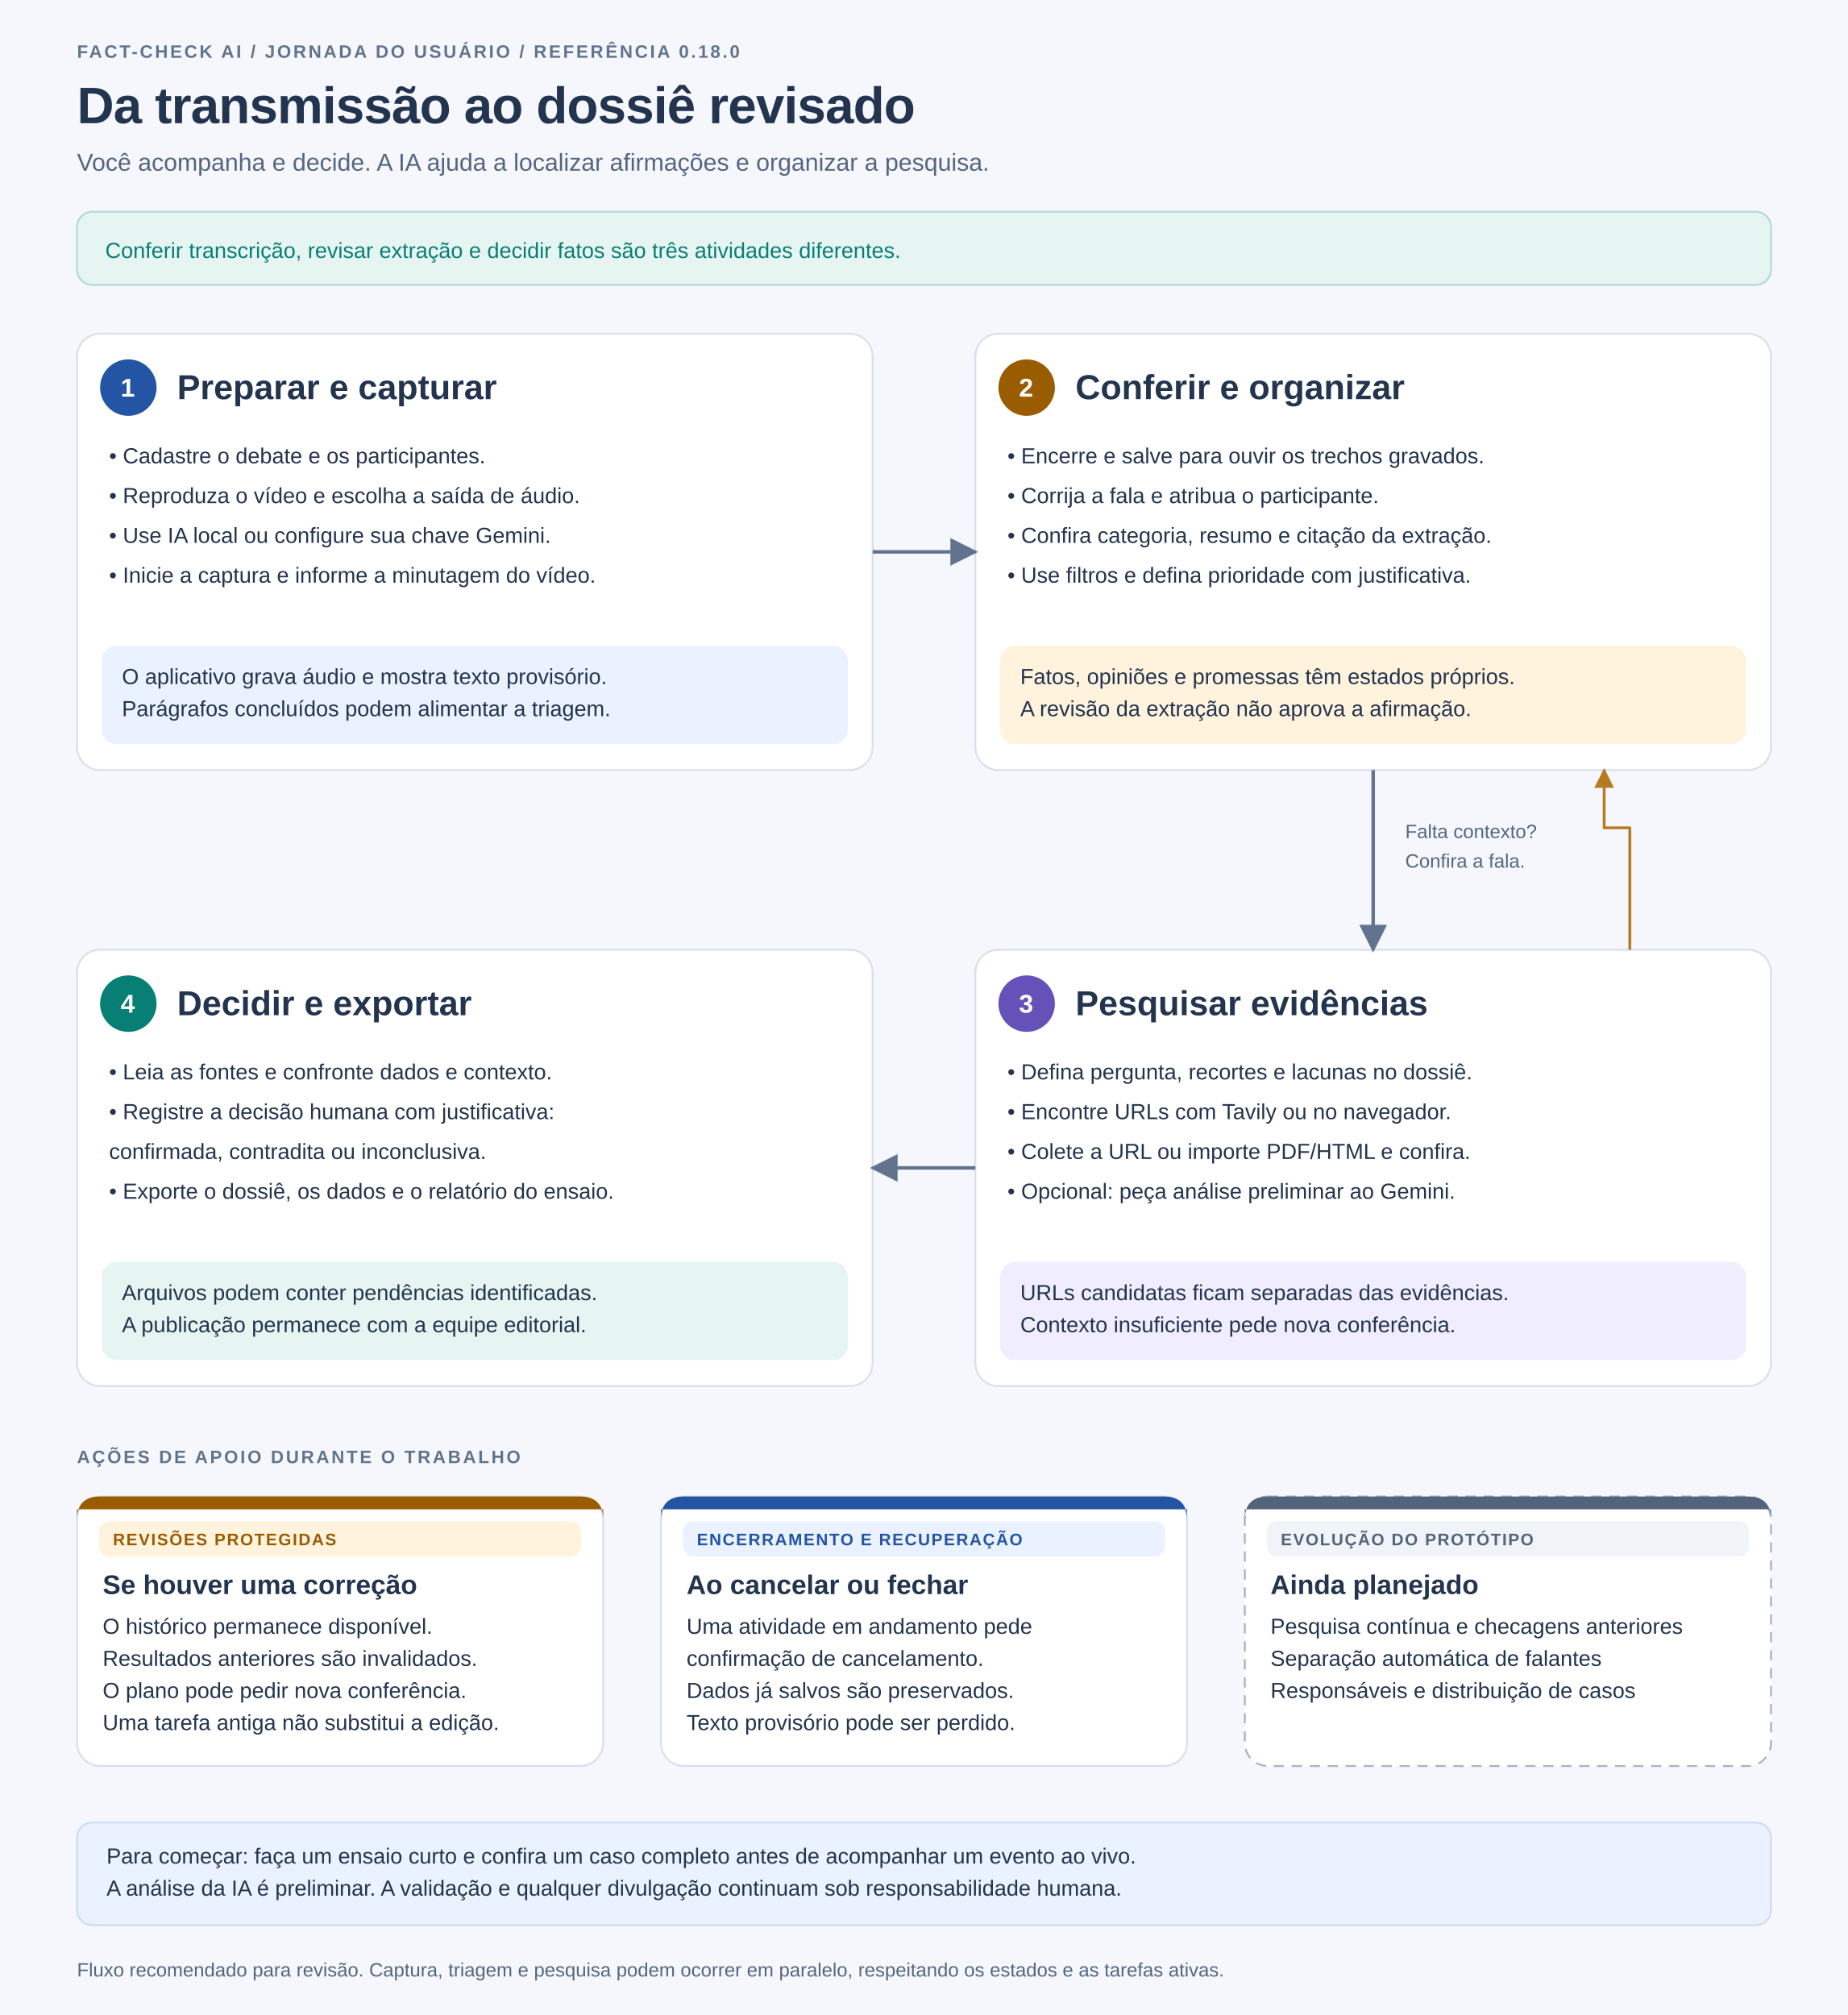
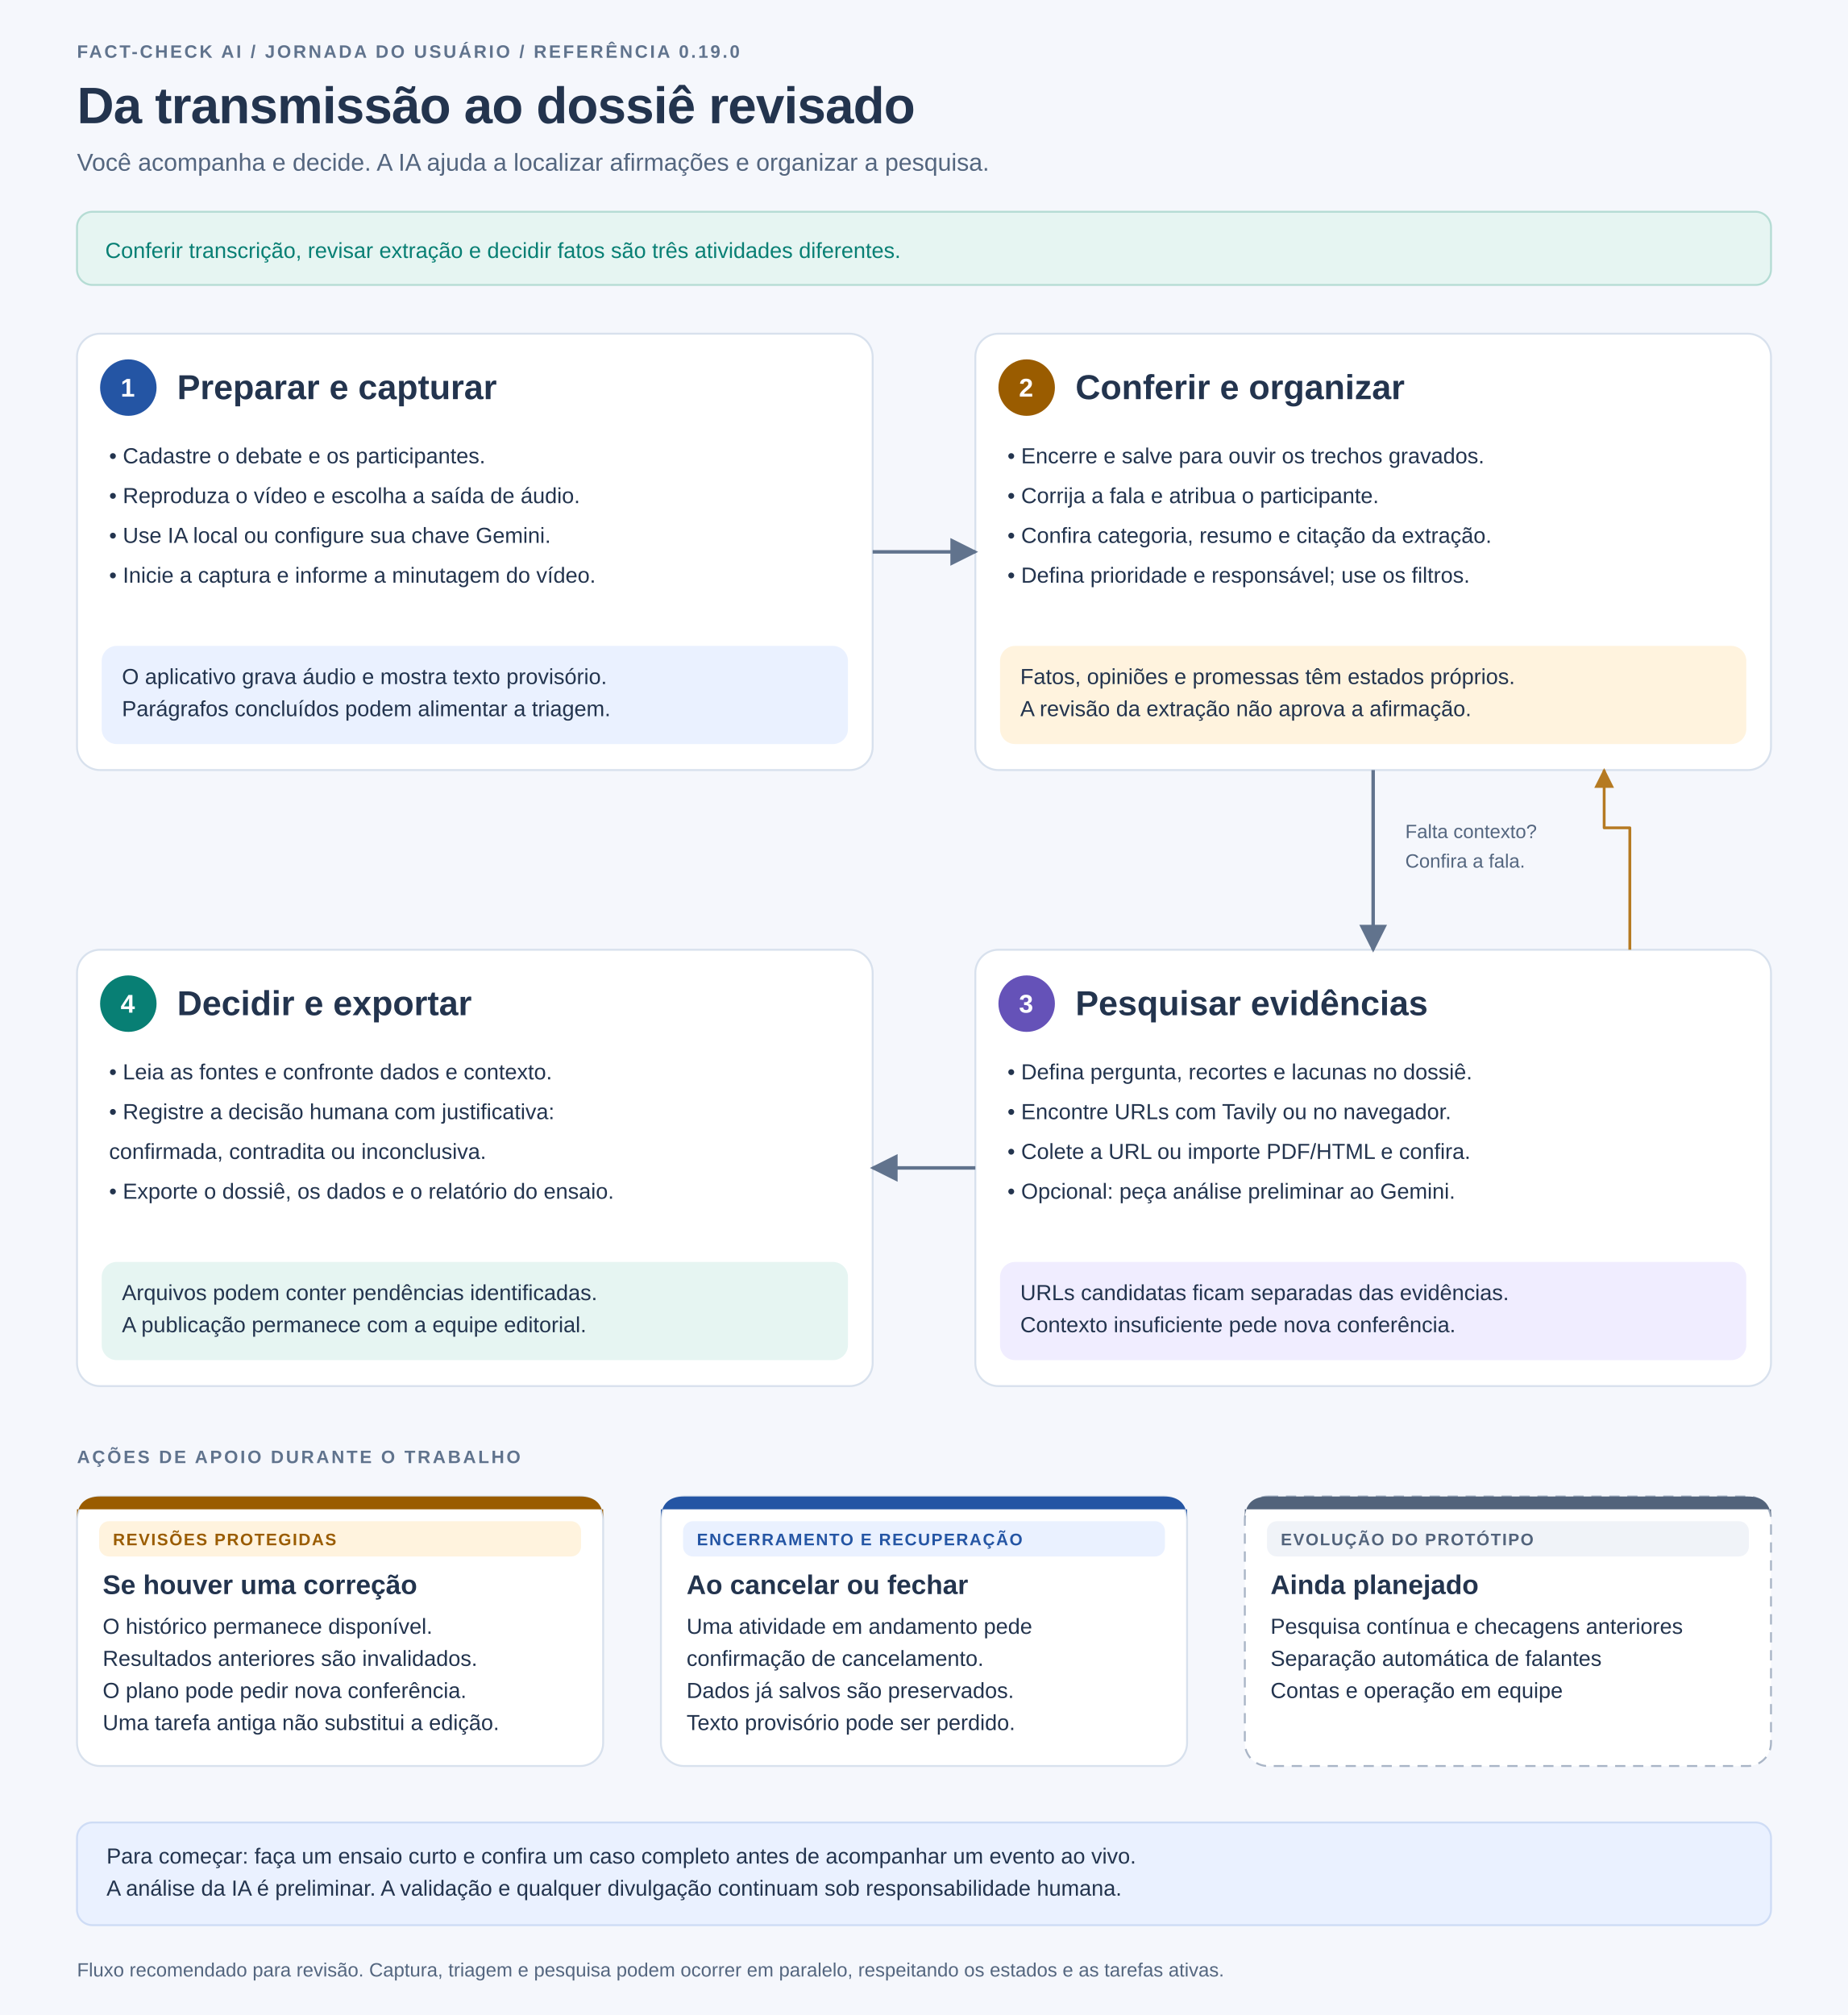
<svg xmlns="http://www.w3.org/2000/svg" width="1440" height="1570" viewBox="0 0 1440 1570" role="img" aria-labelledby="title description">
  <defs>
    <marker id="arrow" viewBox="0 0 10 10" refX="9" refY="5" markerWidth="8" markerHeight="8" orient="auto-start-reverse">
      <path d="M 0 0 L 10 5 L 0 10 Z" fill="#61738D" />
    </marker>
    <marker id="return" viewBox="0 0 10 10" refX="9" refY="5" markerWidth="7" markerHeight="7" orient="auto-start-reverse">
      <path d="M 0 0 L 10 5 L 0 10 Z" fill="#B57A22" />
    </marker>
    <style>
    text { font-family: 'Segoe UI', Arial, sans-serif; fill: #23344E; }
    .title { font-size: 40px; font-weight: 700; letter-spacing: -.5px; }
    .subtitle { font-size: 19px; fill: #54667F; }
    .section { font-size: 14px; font-weight: 700; letter-spacing: 1.7px; fill: #60738D; }
    .heading { font-size: 21px; font-weight: 700; }
    .body { font-size: 17px; }
    .small { font-size: 15px; fill: #54667F; }
    .tag { font-size: 13px; font-weight: 700; letter-spacing: 1px; }
    .stage { font-size: 27px; font-weight: 700; }
    .number { font-size: 20px; font-weight: 700; fill: white; }
    .flow { fill: none; stroke: #61738D; stroke-width: 2.7; stroke-linejoin: round; marker-end: url(#arrow); }
    .return { fill: none; stroke: #B57A22; stroke-width: 2.2; stroke-linejoin: round; marker-end: url(#return); }
  </style>
  </defs>
  <rect width="1440" height="1570" fill="#F5F7FC" />
-   <text x="60" y="45" class="section">FACT-CHECK AI / JORNADA DO USUÁRIO / REFERÊNCIA 0.18.0</text>
+   <text x="60" y="45" class="section">FACT-CHECK AI / JORNADA DO USUÁRIO / REFERÊNCIA 0.19.0</text>
  <text x="60" y="96" class="title">Da transmissão ao dossiê revisado</text>
  <text x="60" y="133" class="subtitle">Você acompanha e decide. A IA ajuda a localizar afirmações e organizar a pesquisa.</text>
  <rect x="60" y="165" width="1320" height="57" rx="12" fill="#E6F5F2" stroke="#B5DCD4" stroke-width="1.5" />
  <text x="82" y="201" class="body" style="fill:#087F74">Conferir transcrição, revisar extração e decidir fatos são três atividades diferentes.</text>
  <g data-card-bounds="60,260,620,340">
    <rect x="60" y="260" width="620" height="340" rx="18" fill="white" stroke="#D8E1ED" stroke-width="1.5" />
    <circle cx="100" cy="302" r="22" fill="#2455A4" />
    <text x="94" y="309" class="number">1</text>
    <text x="138" y="311" class="stage">Preparar e capturar</text>
    <text x="85" y="361" class="body">• Cadastre o debate e os participantes.</text>
    <text x="85" y="392" class="body">• Reproduza o vídeo e escolha a saída de áudio.</text>
    <text x="85" y="423" class="body">• Use IA local ou configure sua chave Gemini.</text>
    <text x="85" y="454" class="body">• Inicie a captura e informe a minutagem do vídeo.</text>
    <rect x="80" y="504" width="580" height="75" rx="11" fill="#EAF1FF" stroke="#EAF1FF" stroke-width="1.5" />
    <text x="95" y="533" class="body">O aplicativo grava áudio e mostra texto provisório.</text>
    <text x="95" y="558" class="body">Parágrafos concluídos podem alimentar a triagem.</text>
  </g>
  <g data-card-bounds="760,260,620,340">
    <rect x="760" y="260" width="620" height="340" rx="18" fill="white" stroke="#D8E1ED" stroke-width="1.5" />
    <circle cx="800" cy="302" r="22" fill="#9A5C00" />
    <text x="794" y="309" class="number">2</text>
    <text x="838" y="311" class="stage">Conferir e organizar</text>
    <text x="785" y="361" class="body">• Encerre e salve para ouvir os trechos gravados.</text>
    <text x="785" y="392" class="body">• Corrija a fala e atribua o participante.</text>
    <text x="785" y="423" class="body">• Confira categoria, resumo e citação da extração.</text>
-     <text x="785" y="454" class="body">• Use filtros e defina prioridade com justificativa.</text>
+     <text x="785" y="454" class="body">• Defina prioridade e responsável; use os filtros.</text>
    <rect x="780" y="504" width="580" height="75" rx="11" fill="#FFF3DE" stroke="#FFF3DE" stroke-width="1.5" />
    <text x="795" y="533" class="body">Fatos, opiniões e promessas têm estados próprios.</text>
    <text x="795" y="558" class="body">A revisão da extração não aprova a afirmação.</text>
  </g>
  <g data-card-bounds="760,740,620,340">
    <rect x="760" y="740" width="620" height="340" rx="18" fill="white" stroke="#D8E1ED" stroke-width="1.5" />
    <circle cx="800" cy="782" r="22" fill="#6552B8" />
    <text x="794" y="789" class="number">3</text>
    <text x="838" y="791" class="stage">Pesquisar evidências</text>
    <text x="785" y="841" class="body">• Defina pergunta, recortes e lacunas no dossiê.</text>
    <text x="785" y="872" class="body">• Encontre URLs com Tavily ou no navegador.</text>
    <text x="785" y="903" class="body">• Colete a URL ou importe PDF/HTML e confira.</text>
    <text x="785" y="934" class="body">• Opcional: peça análise preliminar ao Gemini.</text>
    <rect x="780" y="984" width="580" height="75" rx="11" fill="#F0EDFF" stroke="#F0EDFF" stroke-width="1.5" />
    <text x="795" y="1013" class="body">URLs candidatas ficam separadas das evidências.</text>
    <text x="795" y="1038" class="body">Contexto insuficiente pede nova conferência.</text>
  </g>
  <g data-card-bounds="60,740,620,340">
    <rect x="60" y="740" width="620" height="340" rx="18" fill="white" stroke="#D8E1ED" stroke-width="1.5" />
    <circle cx="100" cy="782" r="22" fill="#087F74" />
    <text x="94" y="789" class="number">4</text>
    <text x="138" y="791" class="stage">Decidir e exportar</text>
    <text x="85" y="841" class="body">• Leia as fontes e confronte dados e contexto.</text>
    <text x="85" y="872" class="body">• Registre a decisão humana com justificativa:</text>
    <text x="85" y="903" class="body">  confirmada, contradita ou inconclusiva.</text>
    <text x="85" y="934" class="body">• Exporte o dossiê, os dados e o relatório do ensaio.</text>
    <rect x="80" y="984" width="580" height="75" rx="11" fill="#E6F5F2" stroke="#E6F5F2" stroke-width="1.5" />
    <text x="95" y="1013" class="body">Arquivos podem conter pendências identificadas.</text>
    <text x="95" y="1038" class="body">A publicação permanece com a equipe editorial.</text>
  </g>
  <path d="M 680 430 H 760" class="flow" />
  <path d="M 1070 600 V 740" class="flow" />
  <path d="M 760 910 H 680" class="flow" />
  <path d="M 1270 740 V 645 H 1250 V 600" class="return" />
  <text x="1095" y="653" class="small">Falta contexto?</text>
  <text x="1095" y="676" class="small">Confira a fala.</text>
  <text x="60" y="1140" class="section">AÇÕES DE APOIO DURANTE O TRABALHO</text>
  <g data-card-bounds="60,1166,410,210">
    <rect x="60" y="1166" width="410" height="210" rx="18" fill="white" stroke="#D8E1ED" stroke-width="1.5" />
    <path d="M 78 1166 H 452 Q 470 1166 470 1184 V 1176 H 60 V 1184 Q 60 1166 78 1166 Z" fill="#9A5C00" />
    <rect x="78" y="1186" width="374" height="26" rx="7" fill="#FFF3DE" stroke="#FFF3DE" stroke-width="1.5" />
    <text x="88" y="1204" class="tag" style="fill:#9A5C00">REVISÕES PROTEGIDAS</text>
    <text x="80" y="1242" class="heading">Se houver uma correção</text>
    <text x="80" y="1273" class="body">O histórico permanece disponível.</text>
    <text x="80" y="1298" class="body">Resultados anteriores são invalidados.</text>
    <text x="80" y="1323" class="body">O plano pode pedir nova conferência.</text>
    <text x="80" y="1348" class="body">Uma tarefa antiga não substitui a edição.</text>
  </g>
  <g data-card-bounds="515,1166,410,210">
    <rect x="515" y="1166" width="410" height="210" rx="18" fill="white" stroke="#D8E1ED" stroke-width="1.5" />
    <path d="M 533 1166 H 907 Q 925 1166 925 1184 V 1176 H 515 V 1184 Q 515 1166 533 1166 Z" fill="#2455A4" />
    <rect x="533" y="1186" width="374" height="26" rx="7" fill="#EAF1FF" stroke="#EAF1FF" stroke-width="1.5" />
    <text x="543" y="1204" class="tag" style="fill:#2455A4">ENCERRAMENTO E RECUPERAÇÃO</text>
    <text x="535" y="1242" class="heading">Ao cancelar ou fechar</text>
    <text x="535" y="1273" class="body">Uma atividade em andamento pede</text>
    <text x="535" y="1298" class="body">confirmação de cancelamento.</text>
    <text x="535" y="1323" class="body">Dados já salvos são preservados.</text>
    <text x="535" y="1348" class="body">Texto provisório pode ser perdido.</text>
  </g>
  <g data-card-bounds="970,1166,410,210">
    <rect x="970" y="1166" width="410" height="210" rx="18" fill="white" stroke="#A9B5C6" stroke-width="1.5" stroke-dasharray="8 6" />
    <path d="M 988 1166 H 1362 Q 1380 1166 1380 1184 V 1176 H 970 V 1184 Q 970 1166 988 1166 Z" fill="#52637B" />
    <rect x="988" y="1186" width="374" height="26" rx="7" fill="#F0F3F8" stroke="#F0F3F8" stroke-width="1.5" />
    <text x="998" y="1204" class="tag" style="fill:#52637B">EVOLUÇÃO DO PROTÓTIPO</text>
    <text x="990" y="1242" class="heading">Ainda planejado</text>
    <text x="990" y="1273" class="body">Pesquisa contínua e checagens anteriores</text>
    <text x="990" y="1298" class="body">Separação automática de falantes</text>
-     <text x="990" y="1323" class="body">Responsáveis e distribuição de casos</text>
+     <text x="990" y="1323" class="body">Contas e operação em equipe</text>
  </g>
  <rect x="60" y="1420" width="1320" height="80" rx="12" fill="#EAF1FF" stroke="#CEDCF5" stroke-width="1.5" />
  <text x="83" y="1452" class="body">Para começar: faça um ensaio curto e confira um caso completo antes de acompanhar um evento ao vivo.</text>
  <text x="83" y="1477" class="body">A análise da IA é preliminar. A validação e qualquer divulgação continuam sob responsabilidade humana.</text>
  <text x="60" y="1540" class="small">Fluxo recomendado para revisão. Captura, triagem e pesquisa podem ocorrer em paralelo, respeitando os estados e as tarefas ativas.</text>
</svg>
